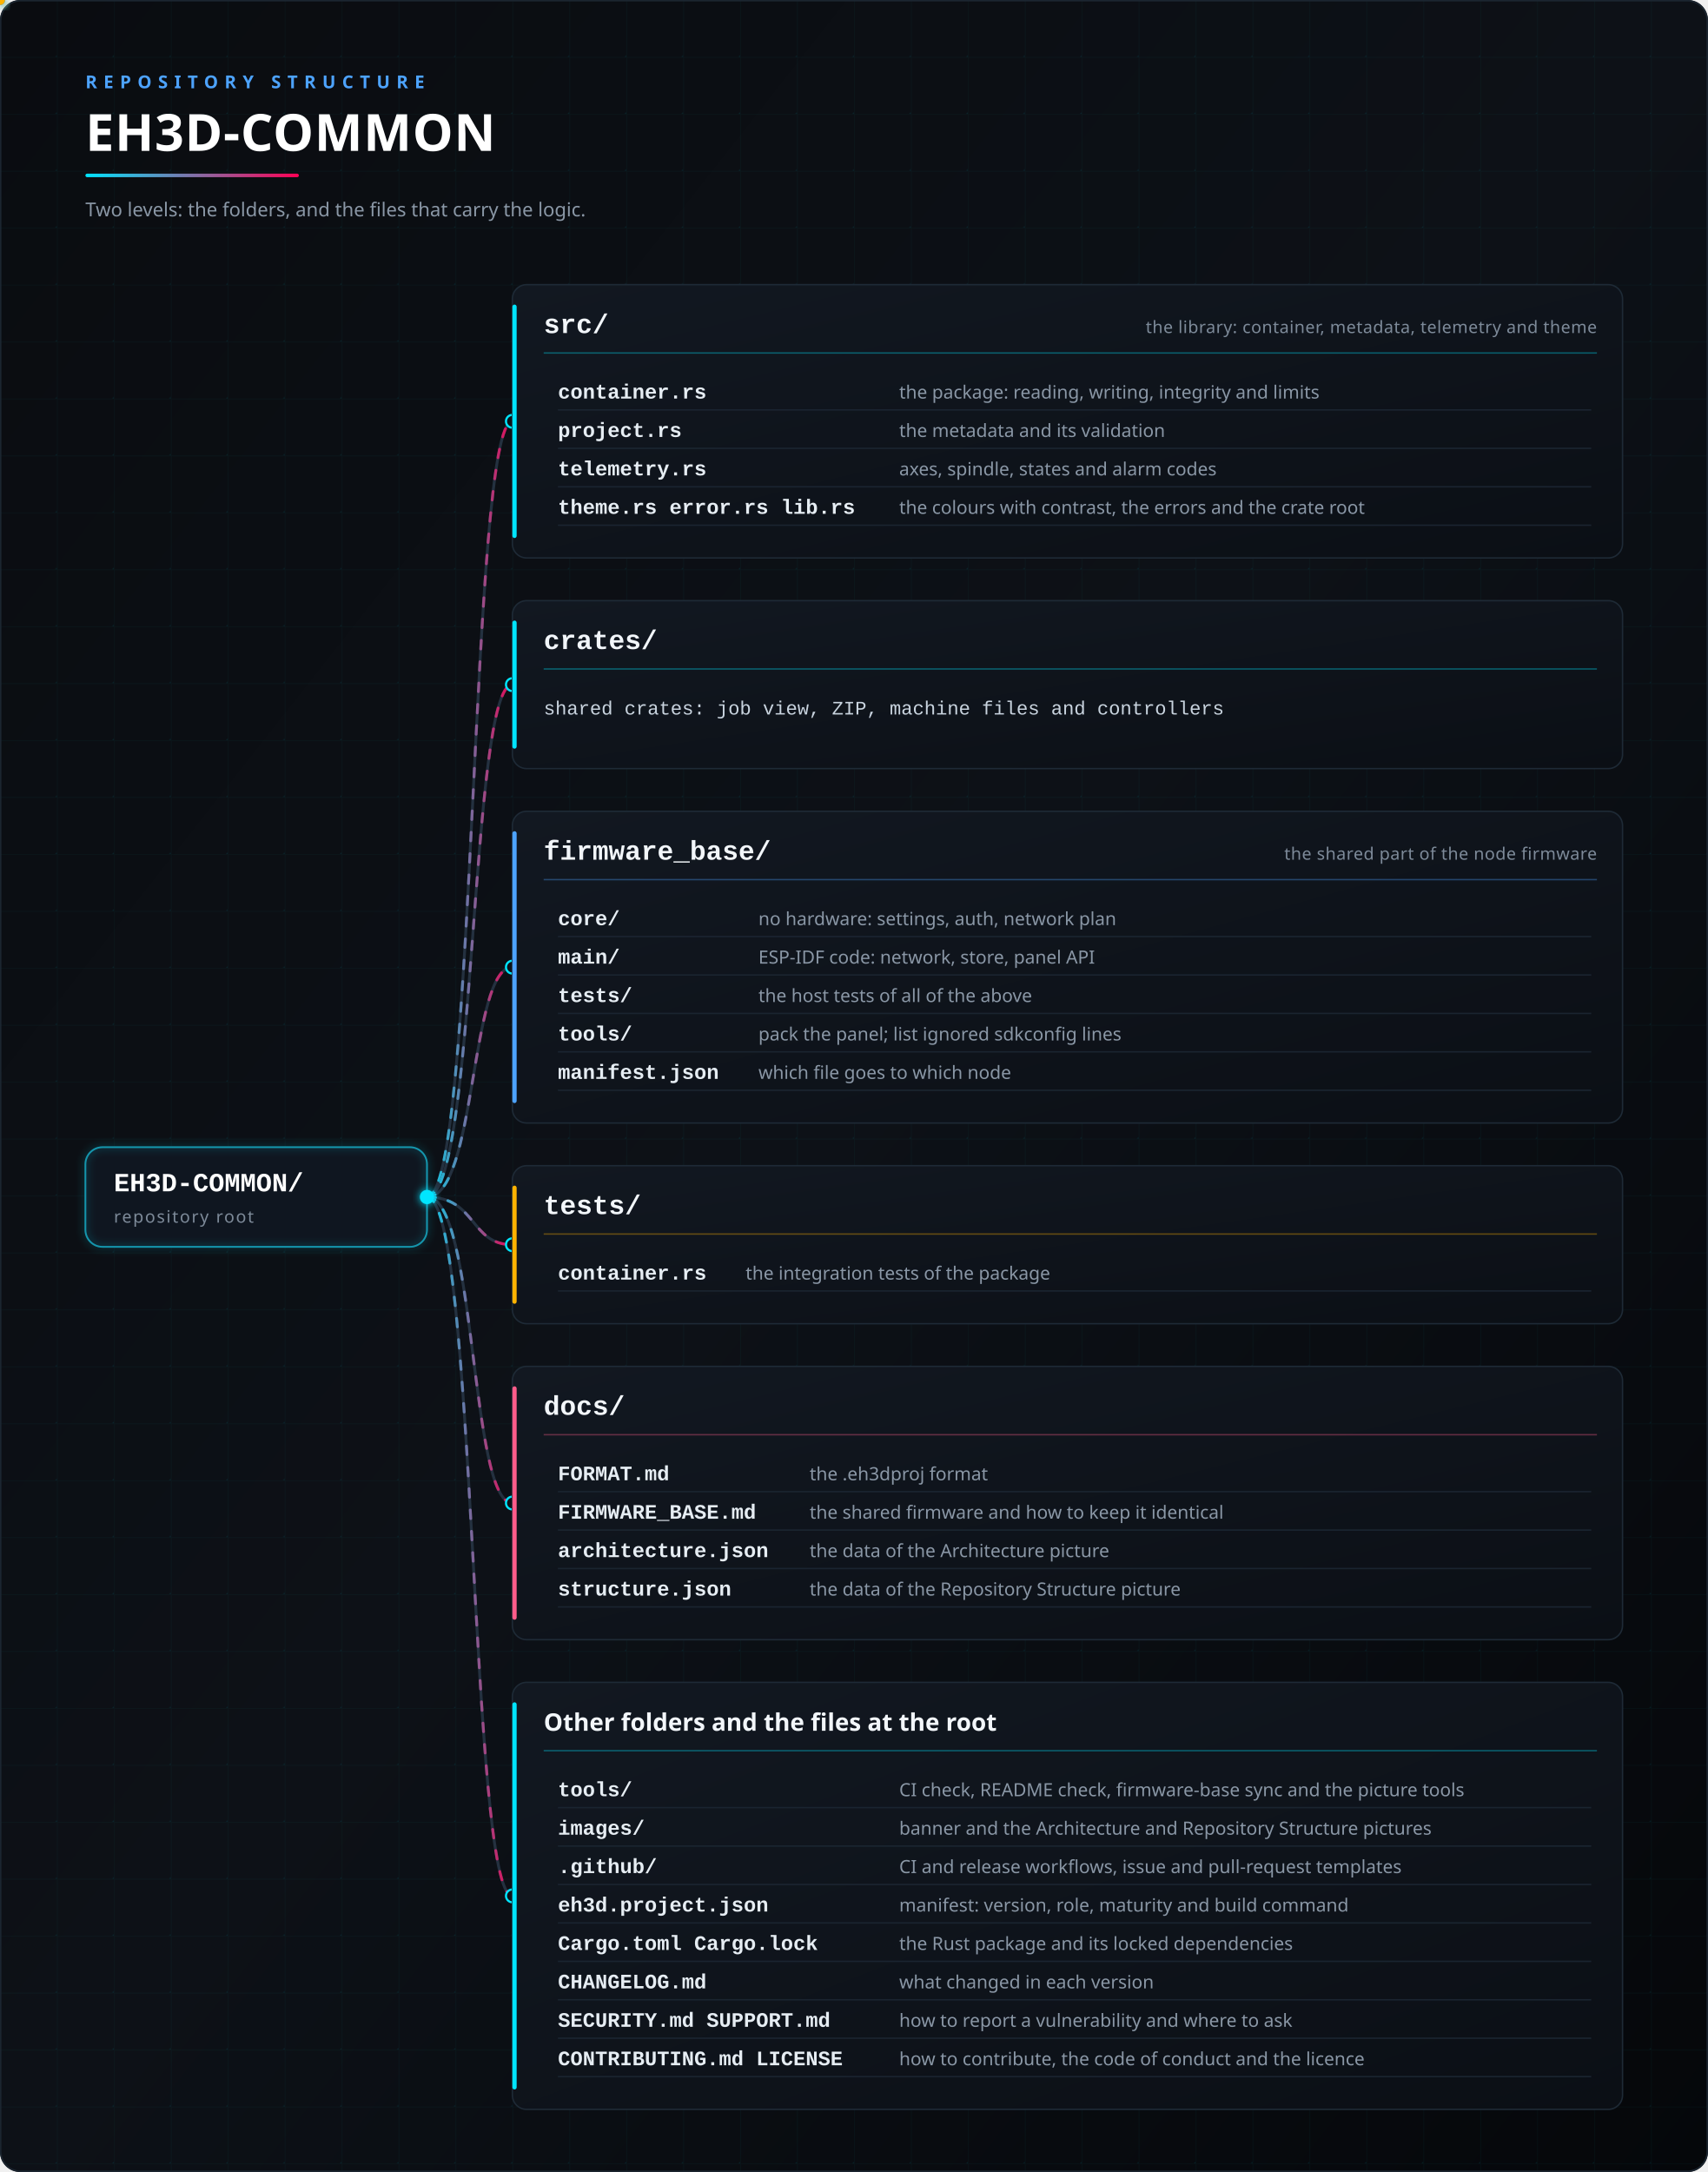
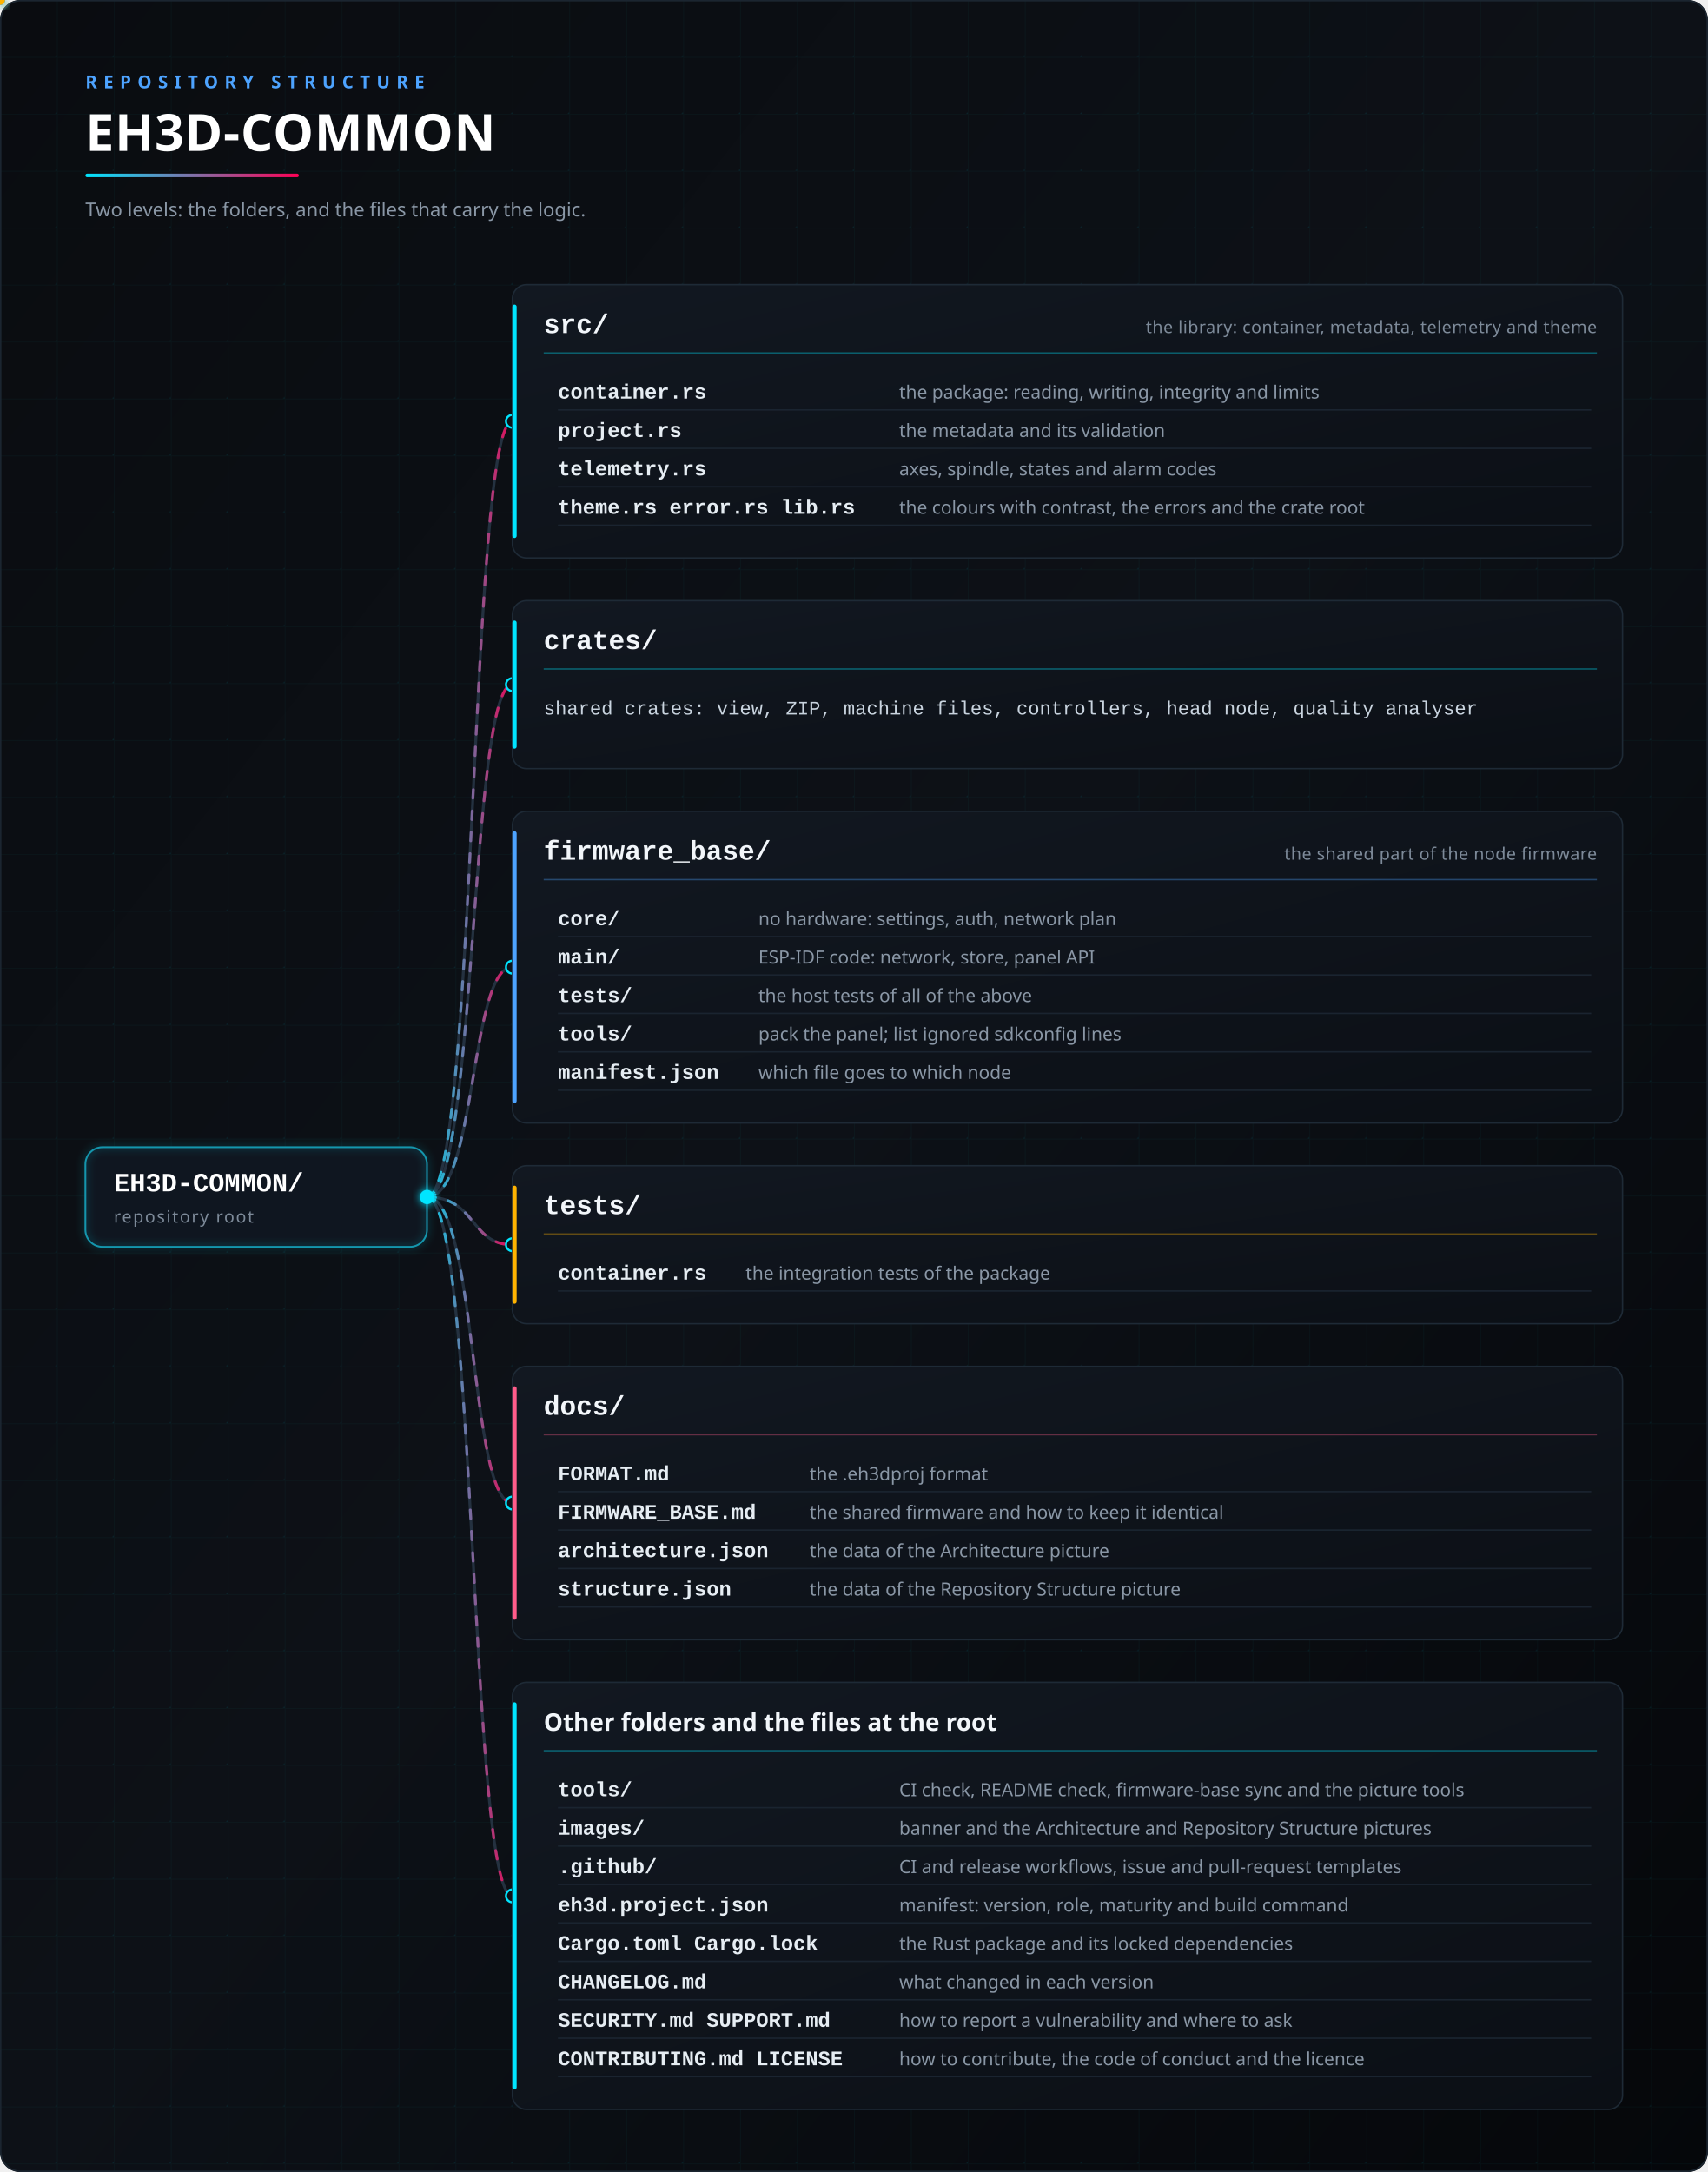
<svg xmlns="http://www.w3.org/2000/svg" viewBox="0 0 1200 1526" width="100%" role="img" aria-labelledby="t d">
  <defs>
    <linearGradient id="bg" x1="0" y1="0" x2="1" y2="1">
      <stop offset="0" stop-color="#0A0C10" />
      <stop offset="0.5" stop-color="#0D1117" />
      <stop offset="1" stop-color="#05070A" />
    </linearGradient>
    <linearGradient id="card" x1="0" y1="0" x2="1" y2="1">
      <stop offset="0" stop-color="#121821" />
      <stop offset="1" stop-color="#0B0F15" />
    </linearGradient>
    <linearGradient id="line" x1="0" y1="0" x2="1" y2="0">
      <stop offset="0" stop-color="#00E5FF" />
      <stop offset="1" stop-color="#FF0055" />
    </linearGradient>
    <filter id="glow" x="-50%" y="-50%" width="200%" height="200%">
      <feGaussianBlur stdDeviation="3" result="b" />
      <feMerge>
        <feMergeNode in="b" />
        <feMergeNode in="SourceGraphic" />
      </feMerge>
    </filter>
    <pattern id="grid" width="40" height="40" patternUnits="userSpaceOnUse">
      <path d="M40 0H0V40" fill="none" stroke="#00E5FF" stroke-opacity="0.035" />
      <circle cx="40" cy="40" r="1" fill="#00E5FF" fill-opacity="0.09" />
    </pattern>
  </defs>
  <rect width="1200" height="1526" rx="14" fill="url(#bg)" />
  <rect width="1200" height="1526" rx="14" fill="url(#grid)" />
  <rect x="0.5" y="0.5" width="1199" height="1525" rx="14" fill="none" stroke="#1B2530" />
  <text x="60" y="62" font-family="'Segoe UI','Noto Sans','Noto Sans CJK SC','Microsoft YaHei','Yu Gothic','Helvetica Neue',Helvetica,Arial,sans-serif" font-size="12.5" font-weight="600" fill="#4DA3FF" text-anchor="start" letter-spacing="4.5">REPOSITORY STRUCTURE</text>
  <text x="60" y="106" font-family="'Segoe UI','Noto Sans','Noto Sans CJK SC','Microsoft YaHei','Yu Gothic','Helvetica Neue',Helvetica,Arial,sans-serif" font-size="36" font-weight="700" fill="#FFFFFF" text-anchor="start" letter-spacing="0.5">EH3D-COMMON</text>
  <rect x="60" y="122" width="150" height="2.5" rx="1.25" fill="url(#line)">
    <animate attributeName="width" values="40;150;150" keyTimes="0;0.4;1" dur="3s" repeatCount="indefinite" />
  </rect>
  <text x="60" y="152" font-family="'Segoe UI','Noto Sans','Noto Sans CJK SC','Microsoft YaHei','Yu Gothic','Helvetica Neue',Helvetica,Arial,sans-serif" font-size="13.5" font-weight="400" fill="#8A97A6" text-anchor="start">Two levels: the folders, and the files that carry the logic.</text>
  <path id="c0" d="M300,841 C335,841 330,296 360,296" fill="none" stroke="#243140" stroke-width="2" />
  <path d="M300,841 C335,841 330,296 360,296" fill="none" stroke="url(#line)" stroke-width="2" stroke-linecap="round" stroke-dasharray="6 9" opacity="0.9">
    <animate attributeName="stroke-dashoffset" from="0" to="-30" dur="1.6s" repeatCount="indefinite" />
  </path>
  <circle cx="360" cy="296" r="4.5" fill="#0D1117" stroke="#00E5FF" stroke-width="1.5" />
  <path id="c1" d="M300,841 C335,841 330,481 360,481" fill="none" stroke="#243140" stroke-width="2" />
  <path d="M300,841 C335,841 330,481 360,481" fill="none" stroke="url(#line)" stroke-width="2" stroke-linecap="round" stroke-dasharray="6 9" opacity="0.9">
    <animate attributeName="stroke-dashoffset" from="0" to="-30" dur="1.6s" repeatCount="indefinite" />
  </path>
  <circle cx="360" cy="481" r="4.5" fill="#0D1117" stroke="#00E5FF" stroke-width="1.5" />
  <path id="c2" d="M300,841 C335,841 330,679.5 360,679.5" fill="none" stroke="#243140" stroke-width="2" />
  <path d="M300,841 C335,841 330,679.5 360,679.5" fill="none" stroke="url(#line)" stroke-width="2" stroke-linecap="round" stroke-dasharray="6 9" opacity="0.9">
    <animate attributeName="stroke-dashoffset" from="0" to="-30" dur="1.6s" repeatCount="indefinite" />
  </path>
  <circle cx="360" cy="679.5" r="4.5" fill="#0D1117" stroke="#00E5FF" stroke-width="1.5" />
  <path id="c3" d="M300,841 C335,841 330,874.5 360,874.5" fill="none" stroke="#243140" stroke-width="2" />
  <path d="M300,841 C335,841 330,874.5 360,874.5" fill="none" stroke="url(#line)" stroke-width="2" stroke-linecap="round" stroke-dasharray="6 9" opacity="0.9">
    <animate attributeName="stroke-dashoffset" from="0" to="-30" dur="1.6s" repeatCount="indefinite" />
  </path>
  <circle cx="360" cy="874.5" r="4.5" fill="#0D1117" stroke="#00E5FF" stroke-width="1.5" />
  <path id="c4" d="M300,841 C335,841 330,1056 360,1056" fill="none" stroke="#243140" stroke-width="2" />
  <path d="M300,841 C335,841 330,1056 360,1056" fill="none" stroke="url(#line)" stroke-width="2" stroke-linecap="round" stroke-dasharray="6 9" opacity="0.9">
    <animate attributeName="stroke-dashoffset" from="0" to="-30" dur="1.6s" repeatCount="indefinite" />
  </path>
  <circle cx="360" cy="1056" r="4.5" fill="#0D1117" stroke="#00E5FF" stroke-width="1.5" />
  <path id="c5" d="M300,841 C335,841 330,1332 360,1332" fill="none" stroke="#243140" stroke-width="2" />
  <path d="M300,841 C335,841 330,1332 360,1332" fill="none" stroke="url(#line)" stroke-width="2" stroke-linecap="round" stroke-dasharray="6 9" opacity="0.9">
    <animate attributeName="stroke-dashoffset" from="0" to="-30" dur="1.6s" repeatCount="indefinite" />
  </path>
  <circle cx="360" cy="1332" r="4.5" fill="#0D1117" stroke="#00E5FF" stroke-width="1.5" />
  <circle r="3.5" fill="#00E5FF" filter="url(#glow)">
    <animateMotion dur="3.4s" repeatCount="indefinite">
      <mpath href="#c0" />
    </animateMotion>
  </circle>
  <circle r="3.5" fill="#4DA3FF" filter="url(#glow)">
    <animateMotion dur="4.2s" repeatCount="indefinite">
      <mpath href="#c1" />
    </animateMotion>
  </circle>
  <circle r="3.5" fill="#FFB300" filter="url(#glow)">
    <animateMotion dur="5.0s" repeatCount="indefinite">
      <mpath href="#c2" />
    </animateMotion>
  </circle>
  <circle r="3.5" fill="#00E5FF" filter="url(#glow)">
    <animateMotion dur="5.8s" repeatCount="indefinite">
      <mpath href="#c3" />
    </animateMotion>
  </circle>
  <circle r="3.5" fill="#4DA3FF" filter="url(#glow)">
    <animateMotion dur="6.6s" repeatCount="indefinite">
      <mpath href="#c4" />
    </animateMotion>
  </circle>
  <circle r="3.5" fill="#FFB300" filter="url(#glow)">
    <animateMotion dur="7.4s" repeatCount="indefinite">
      <mpath href="#c5" />
    </animateMotion>
  </circle>
  <rect x="60" y="806" width="240" height="70" rx="12" fill="#0F1620" stroke="#2A3A4C" stroke-width="1.2" />
  <rect x="60" y="806" width="240" height="70" rx="12" fill="none" stroke="#00E5FF" stroke-opacity="0.5" stroke-width="1.2" filter="url(#glow)">
    <animate attributeName="stroke-opacity" values="0.15;0.6;0.15" dur="3.6s" repeatCount="indefinite" />
  </rect>
  <text x="80" y="837" font-family="'JetBrains Mono','Cascadia Code','SFMono-Regular',Consolas,'Liberation Mono',monospace" font-size="18.5" font-weight="700" fill="#FFFFFF" text-anchor="start">EH3D-COMMON/</text>
  <text x="80" y="859" font-family="'Segoe UI','Noto Sans','Noto Sans CJK SC','Microsoft YaHei','Yu Gothic','Helvetica Neue',Helvetica,Arial,sans-serif" font-size="12" font-weight="400" fill="#7D8A99" text-anchor="start" letter-spacing="1">repository root</text>
  <circle cx="300" cy="841" r="5" fill="#00E5FF" filter="url(#glow)" />
  <rect x="360" y="200" width="780" height="192" rx="10" fill="url(#card)" stroke="#1E2A36" stroke-width="1" />
  <rect x="360" y="214" width="3" height="164" rx="1.5" fill="#00E5FF">
    <animate attributeName="opacity" values="0.55;1;0.55" dur="4s" begin="0s" repeatCount="indefinite" />
  </rect>
  <text x="382" y="234" font-family="'JetBrains Mono','Cascadia Code','SFMono-Regular',Consolas,'Liberation Mono',monospace" font-size="19" font-weight="700" fill="#F2F6FA" text-anchor="start">src/</text>
  <text x="1122" y="234" font-family="'Segoe UI','Noto Sans','Noto Sans CJK SC','Microsoft YaHei','Yu Gothic','Helvetica Neue',Helvetica,Arial,sans-serif" font-size="12" font-weight="400" fill="#7D8A99" text-anchor="end" letter-spacing="0.3">the library: container, metadata, telemetry and theme</text>
  <line x1="382" y1="248" x2="1122" y2="248" stroke="#00E5FF" stroke-opacity="0.35" stroke-width="1" />
  <text x="392" y="280" font-family="'JetBrains Mono','Cascadia Code','SFMono-Regular',Consolas,'Liberation Mono',monospace" font-size="14.5" font-weight="600" fill="#E6EDF3" text-anchor="start">container.rs</text>
  <text x="631.76" y="280" font-family="'Segoe UI','Noto Sans','Noto Sans CJK SC','Microsoft YaHei','Yu Gothic','Helvetica Neue',Helvetica,Arial,sans-serif" font-size="12.8" font-weight="400" fill="#8A97A6" text-anchor="start">the package: reading, writing, integrity and limits</text>
  <line x1="392" y1="288" x2="1118" y2="288" stroke="#1A2430" stroke-width="1" />
  <text x="392" y="307" font-family="'JetBrains Mono','Cascadia Code','SFMono-Regular',Consolas,'Liberation Mono',monospace" font-size="14.5" font-weight="600" fill="#E6EDF3" text-anchor="start">project.rs</text>
  <text x="631.76" y="307" font-family="'Segoe UI','Noto Sans','Noto Sans CJK SC','Microsoft YaHei','Yu Gothic','Helvetica Neue',Helvetica,Arial,sans-serif" font-size="12.8" font-weight="400" fill="#8A97A6" text-anchor="start">the metadata and its validation</text>
  <line x1="392" y1="315" x2="1118" y2="315" stroke="#1A2430" stroke-width="1" />
  <text x="392" y="334" font-family="'JetBrains Mono','Cascadia Code','SFMono-Regular',Consolas,'Liberation Mono',monospace" font-size="14.5" font-weight="600" fill="#E6EDF3" text-anchor="start">telemetry.rs</text>
  <text x="631.76" y="334" font-family="'Segoe UI','Noto Sans','Noto Sans CJK SC','Microsoft YaHei','Yu Gothic','Helvetica Neue',Helvetica,Arial,sans-serif" font-size="12.8" font-weight="400" fill="#8A97A6" text-anchor="start">axes, spindle, states and alarm codes</text>
  <line x1="392" y1="342" x2="1118" y2="342" stroke="#1A2430" stroke-width="1" />
  <text x="392" y="361" font-family="'JetBrains Mono','Cascadia Code','SFMono-Regular',Consolas,'Liberation Mono',monospace" font-size="14.5" font-weight="600" fill="#E6EDF3" text-anchor="start">theme.rs error.rs lib.rs</text>
  <text x="631.76" y="361" font-family="'Segoe UI','Noto Sans','Noto Sans CJK SC','Microsoft YaHei','Yu Gothic','Helvetica Neue',Helvetica,Arial,sans-serif" font-size="12.8" font-weight="400" fill="#8A97A6" text-anchor="start">the colours with contrast, the errors and the crate root</text>
  <line x1="392" y1="369" x2="1118" y2="369" stroke="#1A2430" stroke-width="1" />
  <rect x="360" y="422" width="780" height="118" rx="10" fill="url(#card)" stroke="#1E2A36" stroke-width="1" />
  <rect x="360" y="436" width="3" height="90" rx="1.5" fill="#00E5FF">
    <animate attributeName="opacity" values="0.55;1;0.55" dur="4s" begin="0.6s" repeatCount="indefinite" />
  </rect>
  <text x="382" y="456" font-family="'JetBrains Mono','Cascadia Code','SFMono-Regular',Consolas,'Liberation Mono',monospace" font-size="19" font-weight="700" fill="#F2F6FA" text-anchor="start">crates/</text>
  <line x1="382" y1="470" x2="1122" y2="470" stroke="#00E5FF" stroke-opacity="0.35" stroke-width="1" />
-   <text x="382" y="502" font-family="'JetBrains Mono','Cascadia Code','SFMono-Regular',Consolas,'Liberation Mono',monospace" font-size="13.5" font-weight="400" fill="#C9D4DF" text-anchor="start">shared crates: job view, ZIP, machine files and controllers</text>
+   <text x="382" y="502" font-family="'JetBrains Mono','Cascadia Code','SFMono-Regular',Consolas,'Liberation Mono',monospace" font-size="13.5" font-weight="400" fill="#C9D4DF" text-anchor="start">shared crates: view, ZIP, machine files, controllers, head node, quality analyser</text>
  <rect x="360" y="570" width="780" height="219" rx="10" fill="url(#card)" stroke="#1E2A36" stroke-width="1" />
  <rect x="360" y="584" width="3" height="191" rx="1.5" fill="#4DA3FF">
    <animate attributeName="opacity" values="0.55;1;0.55" dur="4s" begin="1.2s" repeatCount="indefinite" />
  </rect>
  <text x="382" y="604" font-family="'JetBrains Mono','Cascadia Code','SFMono-Regular',Consolas,'Liberation Mono',monospace" font-size="19" font-weight="700" fill="#F2F6FA" text-anchor="start">firmware_base/</text>
  <text x="1122" y="604" font-family="'Segoe UI','Noto Sans','Noto Sans CJK SC','Microsoft YaHei','Yu Gothic','Helvetica Neue',Helvetica,Arial,sans-serif" font-size="12" font-weight="400" fill="#7D8A99" text-anchor="end" letter-spacing="0.3">the shared part of the node firmware</text>
  <line x1="382" y1="618" x2="1122" y2="618" stroke="#4DA3FF" stroke-opacity="0.35" stroke-width="1" />
  <text x="392" y="650" font-family="'JetBrains Mono','Cascadia Code','SFMono-Regular',Consolas,'Liberation Mono',monospace" font-size="14.5" font-weight="600" fill="#E6EDF3" text-anchor="start">core/</text>
  <text x="532.87" y="650" font-family="'Segoe UI','Noto Sans','Noto Sans CJK SC','Microsoft YaHei','Yu Gothic','Helvetica Neue',Helvetica,Arial,sans-serif" font-size="12.8" font-weight="400" fill="#8A97A6" text-anchor="start">no hardware: settings, auth, network plan</text>
  <line x1="392" y1="658" x2="1118" y2="658" stroke="#1A2430" stroke-width="1" />
  <text x="392" y="677" font-family="'JetBrains Mono','Cascadia Code','SFMono-Regular',Consolas,'Liberation Mono',monospace" font-size="14.5" font-weight="600" fill="#E6EDF3" text-anchor="start">main/</text>
  <text x="532.87" y="677" font-family="'Segoe UI','Noto Sans','Noto Sans CJK SC','Microsoft YaHei','Yu Gothic','Helvetica Neue',Helvetica,Arial,sans-serif" font-size="12.8" font-weight="400" fill="#8A97A6" text-anchor="start">ESP-IDF code: network, store, panel API</text>
  <line x1="392" y1="685" x2="1118" y2="685" stroke="#1A2430" stroke-width="1" />
  <text x="392" y="704" font-family="'JetBrains Mono','Cascadia Code','SFMono-Regular',Consolas,'Liberation Mono',monospace" font-size="14.5" font-weight="600" fill="#E6EDF3" text-anchor="start">tests/</text>
  <text x="532.87" y="704" font-family="'Segoe UI','Noto Sans','Noto Sans CJK SC','Microsoft YaHei','Yu Gothic','Helvetica Neue',Helvetica,Arial,sans-serif" font-size="12.8" font-weight="400" fill="#8A97A6" text-anchor="start">the host tests of all of the above</text>
  <line x1="392" y1="712" x2="1118" y2="712" stroke="#1A2430" stroke-width="1" />
  <text x="392" y="731" font-family="'JetBrains Mono','Cascadia Code','SFMono-Regular',Consolas,'Liberation Mono',monospace" font-size="14.5" font-weight="600" fill="#E6EDF3" text-anchor="start">tools/</text>
  <text x="532.87" y="731" font-family="'Segoe UI','Noto Sans','Noto Sans CJK SC','Microsoft YaHei','Yu Gothic','Helvetica Neue',Helvetica,Arial,sans-serif" font-size="12.8" font-weight="400" fill="#8A97A6" text-anchor="start">pack the panel; list ignored sdkconfig lines</text>
  <line x1="392" y1="739" x2="1118" y2="739" stroke="#1A2430" stroke-width="1" />
  <text x="392" y="758" font-family="'JetBrains Mono','Cascadia Code','SFMono-Regular',Consolas,'Liberation Mono',monospace" font-size="14.5" font-weight="600" fill="#E6EDF3" text-anchor="start">manifest.json</text>
  <text x="532.87" y="758" font-family="'Segoe UI','Noto Sans','Noto Sans CJK SC','Microsoft YaHei','Yu Gothic','Helvetica Neue',Helvetica,Arial,sans-serif" font-size="12.8" font-weight="400" fill="#8A97A6" text-anchor="start">which file goes to which node</text>
  <line x1="392" y1="766" x2="1118" y2="766" stroke="#1A2430" stroke-width="1" />
  <rect x="360" y="819" width="780" height="111" rx="10" fill="url(#card)" stroke="#1E2A36" stroke-width="1" />
  <rect x="360" y="833" width="3" height="83" rx="1.5" fill="#FFB300">
    <animate attributeName="opacity" values="0.55;1;0.55" dur="4s" begin="1.8s" repeatCount="indefinite" />
  </rect>
  <text x="382" y="853" font-family="'JetBrains Mono','Cascadia Code','SFMono-Regular',Consolas,'Liberation Mono',monospace" font-size="19" font-weight="700" fill="#F2F6FA" text-anchor="start">tests/</text>
  <line x1="382" y1="867" x2="1122" y2="867" stroke="#FFB300" stroke-opacity="0.35" stroke-width="1" />
  <text x="392" y="899" font-family="'JetBrains Mono','Cascadia Code','SFMono-Regular',Consolas,'Liberation Mono',monospace" font-size="14.5" font-weight="600" fill="#E6EDF3" text-anchor="start">container.rs</text>
  <text x="523.88" y="899" font-family="'Segoe UI','Noto Sans','Noto Sans CJK SC','Microsoft YaHei','Yu Gothic','Helvetica Neue',Helvetica,Arial,sans-serif" font-size="12.8" font-weight="400" fill="#8A97A6" text-anchor="start">the integration tests of the package</text>
  <line x1="392" y1="907" x2="1118" y2="907" stroke="#1A2430" stroke-width="1" />
  <rect x="360" y="960" width="780" height="192" rx="10" fill="url(#card)" stroke="#1E2A36" stroke-width="1" />
  <rect x="360" y="974" width="3" height="164" rx="1.5" fill="#FF5C8A">
    <animate attributeName="opacity" values="0.55;1;0.55" dur="4s" begin="2.4s" repeatCount="indefinite" />
  </rect>
  <text x="382" y="994" font-family="'JetBrains Mono','Cascadia Code','SFMono-Regular',Consolas,'Liberation Mono',monospace" font-size="19" font-weight="700" fill="#F2F6FA" text-anchor="start">docs/</text>
  <line x1="382" y1="1008" x2="1122" y2="1008" stroke="#FF5C8A" stroke-opacity="0.35" stroke-width="1" />
  <text x="392" y="1040" font-family="'JetBrains Mono','Cascadia Code','SFMono-Regular',Consolas,'Liberation Mono',monospace" font-size="14.5" font-weight="600" fill="#E6EDF3" text-anchor="start">FORMAT.md</text>
  <text x="568.83" y="1040" font-family="'Segoe UI','Noto Sans','Noto Sans CJK SC','Microsoft YaHei','Yu Gothic','Helvetica Neue',Helvetica,Arial,sans-serif" font-size="12.8" font-weight="400" fill="#8A97A6" text-anchor="start">the .eh3dproj format</text>
  <line x1="392" y1="1048" x2="1118" y2="1048" stroke="#1A2430" stroke-width="1" />
  <text x="392" y="1067" font-family="'JetBrains Mono','Cascadia Code','SFMono-Regular',Consolas,'Liberation Mono',monospace" font-size="14.5" font-weight="600" fill="#E6EDF3" text-anchor="start">FIRMWARE_BASE.md</text>
  <text x="568.83" y="1067" font-family="'Segoe UI','Noto Sans','Noto Sans CJK SC','Microsoft YaHei','Yu Gothic','Helvetica Neue',Helvetica,Arial,sans-serif" font-size="12.8" font-weight="400" fill="#8A97A6" text-anchor="start">the shared firmware and how to keep it identical</text>
  <line x1="392" y1="1075" x2="1118" y2="1075" stroke="#1A2430" stroke-width="1" />
  <text x="392" y="1094" font-family="'JetBrains Mono','Cascadia Code','SFMono-Regular',Consolas,'Liberation Mono',monospace" font-size="14.5" font-weight="600" fill="#E6EDF3" text-anchor="start">architecture.json</text>
  <text x="568.83" y="1094" font-family="'Segoe UI','Noto Sans','Noto Sans CJK SC','Microsoft YaHei','Yu Gothic','Helvetica Neue',Helvetica,Arial,sans-serif" font-size="12.8" font-weight="400" fill="#8A97A6" text-anchor="start">the data of the Architecture picture</text>
  <line x1="392" y1="1102" x2="1118" y2="1102" stroke="#1A2430" stroke-width="1" />
  <text x="392" y="1121" font-family="'JetBrains Mono','Cascadia Code','SFMono-Regular',Consolas,'Liberation Mono',monospace" font-size="14.5" font-weight="600" fill="#E6EDF3" text-anchor="start">structure.json</text>
  <text x="568.83" y="1121" font-family="'Segoe UI','Noto Sans','Noto Sans CJK SC','Microsoft YaHei','Yu Gothic','Helvetica Neue',Helvetica,Arial,sans-serif" font-size="12.8" font-weight="400" fill="#8A97A6" text-anchor="start">the data of the Repository Structure picture</text>
  <line x1="392" y1="1129" x2="1118" y2="1129" stroke="#1A2430" stroke-width="1" />
  <rect x="360" y="1182" width="780" height="300" rx="10" fill="url(#card)" stroke="#1E2A36" stroke-width="1" />
  <rect x="360" y="1196" width="3" height="272" rx="1.5" fill="#00E5FF">
    <animate attributeName="opacity" values="0.55;1;0.55" dur="4s" begin="3s" repeatCount="indefinite" />
  </rect>
  <text x="382" y="1216" font-family="'Segoe UI','Noto Sans','Noto Sans CJK SC','Microsoft YaHei','Yu Gothic','Helvetica Neue',Helvetica,Arial,sans-serif" font-size="17" font-weight="700" fill="#F2F6FA" text-anchor="start">Other folders and the files at the root</text>
  <line x1="382" y1="1230" x2="1122" y2="1230" stroke="#00E5FF" stroke-opacity="0.35" stroke-width="1" />
  <text x="392" y="1262" font-family="'JetBrains Mono','Cascadia Code','SFMono-Regular',Consolas,'Liberation Mono',monospace" font-size="14.5" font-weight="600" fill="#E6EDF3" text-anchor="start">tools/</text>
  <text x="631.76" y="1262" font-family="'Segoe UI','Noto Sans','Noto Sans CJK SC','Microsoft YaHei','Yu Gothic','Helvetica Neue',Helvetica,Arial,sans-serif" font-size="12.8" font-weight="400" fill="#8A97A6" text-anchor="start">CI check, README check, firmware-base sync and the picture tools</text>
  <line x1="392" y1="1270" x2="1118" y2="1270" stroke="#1A2430" stroke-width="1" />
  <text x="392" y="1289" font-family="'JetBrains Mono','Cascadia Code','SFMono-Regular',Consolas,'Liberation Mono',monospace" font-size="14.5" font-weight="600" fill="#E6EDF3" text-anchor="start">images/</text>
  <text x="631.76" y="1289" font-family="'Segoe UI','Noto Sans','Noto Sans CJK SC','Microsoft YaHei','Yu Gothic','Helvetica Neue',Helvetica,Arial,sans-serif" font-size="12.8" font-weight="400" fill="#8A97A6" text-anchor="start">banner and the Architecture and Repository Structure pictures</text>
  <line x1="392" y1="1297" x2="1118" y2="1297" stroke="#1A2430" stroke-width="1" />
  <text x="392" y="1316" font-family="'JetBrains Mono','Cascadia Code','SFMono-Regular',Consolas,'Liberation Mono',monospace" font-size="14.5" font-weight="600" fill="#E6EDF3" text-anchor="start">.github/</text>
  <text x="631.76" y="1316" font-family="'Segoe UI','Noto Sans','Noto Sans CJK SC','Microsoft YaHei','Yu Gothic','Helvetica Neue',Helvetica,Arial,sans-serif" font-size="12.8" font-weight="400" fill="#8A97A6" text-anchor="start">CI and release workflows, issue and pull-request templates</text>
  <line x1="392" y1="1324" x2="1118" y2="1324" stroke="#1A2430" stroke-width="1" />
  <text x="392" y="1343" font-family="'JetBrains Mono','Cascadia Code','SFMono-Regular',Consolas,'Liberation Mono',monospace" font-size="14.5" font-weight="600" fill="#E6EDF3" text-anchor="start">eh3d.project.json</text>
  <text x="631.76" y="1343" font-family="'Segoe UI','Noto Sans','Noto Sans CJK SC','Microsoft YaHei','Yu Gothic','Helvetica Neue',Helvetica,Arial,sans-serif" font-size="12.8" font-weight="400" fill="#8A97A6" text-anchor="start">manifest: version, role, maturity and build command</text>
  <line x1="392" y1="1351" x2="1118" y2="1351" stroke="#1A2430" stroke-width="1" />
  <text x="392" y="1370" font-family="'JetBrains Mono','Cascadia Code','SFMono-Regular',Consolas,'Liberation Mono',monospace" font-size="14.5" font-weight="600" fill="#E6EDF3" text-anchor="start">Cargo.toml  Cargo.lock</text>
  <text x="631.76" y="1370" font-family="'Segoe UI','Noto Sans','Noto Sans CJK SC','Microsoft YaHei','Yu Gothic','Helvetica Neue',Helvetica,Arial,sans-serif" font-size="12.8" font-weight="400" fill="#8A97A6" text-anchor="start">the Rust package and its locked dependencies</text>
  <line x1="392" y1="1378" x2="1118" y2="1378" stroke="#1A2430" stroke-width="1" />
  <text x="392" y="1397" font-family="'JetBrains Mono','Cascadia Code','SFMono-Regular',Consolas,'Liberation Mono',monospace" font-size="14.5" font-weight="600" fill="#E6EDF3" text-anchor="start">CHANGELOG.md</text>
  <text x="631.76" y="1397" font-family="'Segoe UI','Noto Sans','Noto Sans CJK SC','Microsoft YaHei','Yu Gothic','Helvetica Neue',Helvetica,Arial,sans-serif" font-size="12.8" font-weight="400" fill="#8A97A6" text-anchor="start">what changed in each version</text>
  <line x1="392" y1="1405" x2="1118" y2="1405" stroke="#1A2430" stroke-width="1" />
  <text x="392" y="1424" font-family="'JetBrains Mono','Cascadia Code','SFMono-Regular',Consolas,'Liberation Mono',monospace" font-size="14.5" font-weight="600" fill="#E6EDF3" text-anchor="start">SECURITY.md  SUPPORT.md</text>
  <text x="631.76" y="1424" font-family="'Segoe UI','Noto Sans','Noto Sans CJK SC','Microsoft YaHei','Yu Gothic','Helvetica Neue',Helvetica,Arial,sans-serif" font-size="12.8" font-weight="400" fill="#8A97A6" text-anchor="start">how to report a vulnerability and where to ask</text>
  <line x1="392" y1="1432" x2="1118" y2="1432" stroke="#1A2430" stroke-width="1" />
  <text x="392" y="1451" font-family="'JetBrains Mono','Cascadia Code','SFMono-Regular',Consolas,'Liberation Mono',monospace" font-size="14.5" font-weight="600" fill="#E6EDF3" text-anchor="start">CONTRIBUTING.md  LICENSE</text>
  <text x="631.76" y="1451" font-family="'Segoe UI','Noto Sans','Noto Sans CJK SC','Microsoft YaHei','Yu Gothic','Helvetica Neue',Helvetica,Arial,sans-serif" font-size="12.8" font-weight="400" fill="#8A97A6" text-anchor="start">how to contribute, the code of conduct and the licence</text>
  <line x1="392" y1="1459" x2="1118" y2="1459" stroke="#1A2430" stroke-width="1" />
</svg>
